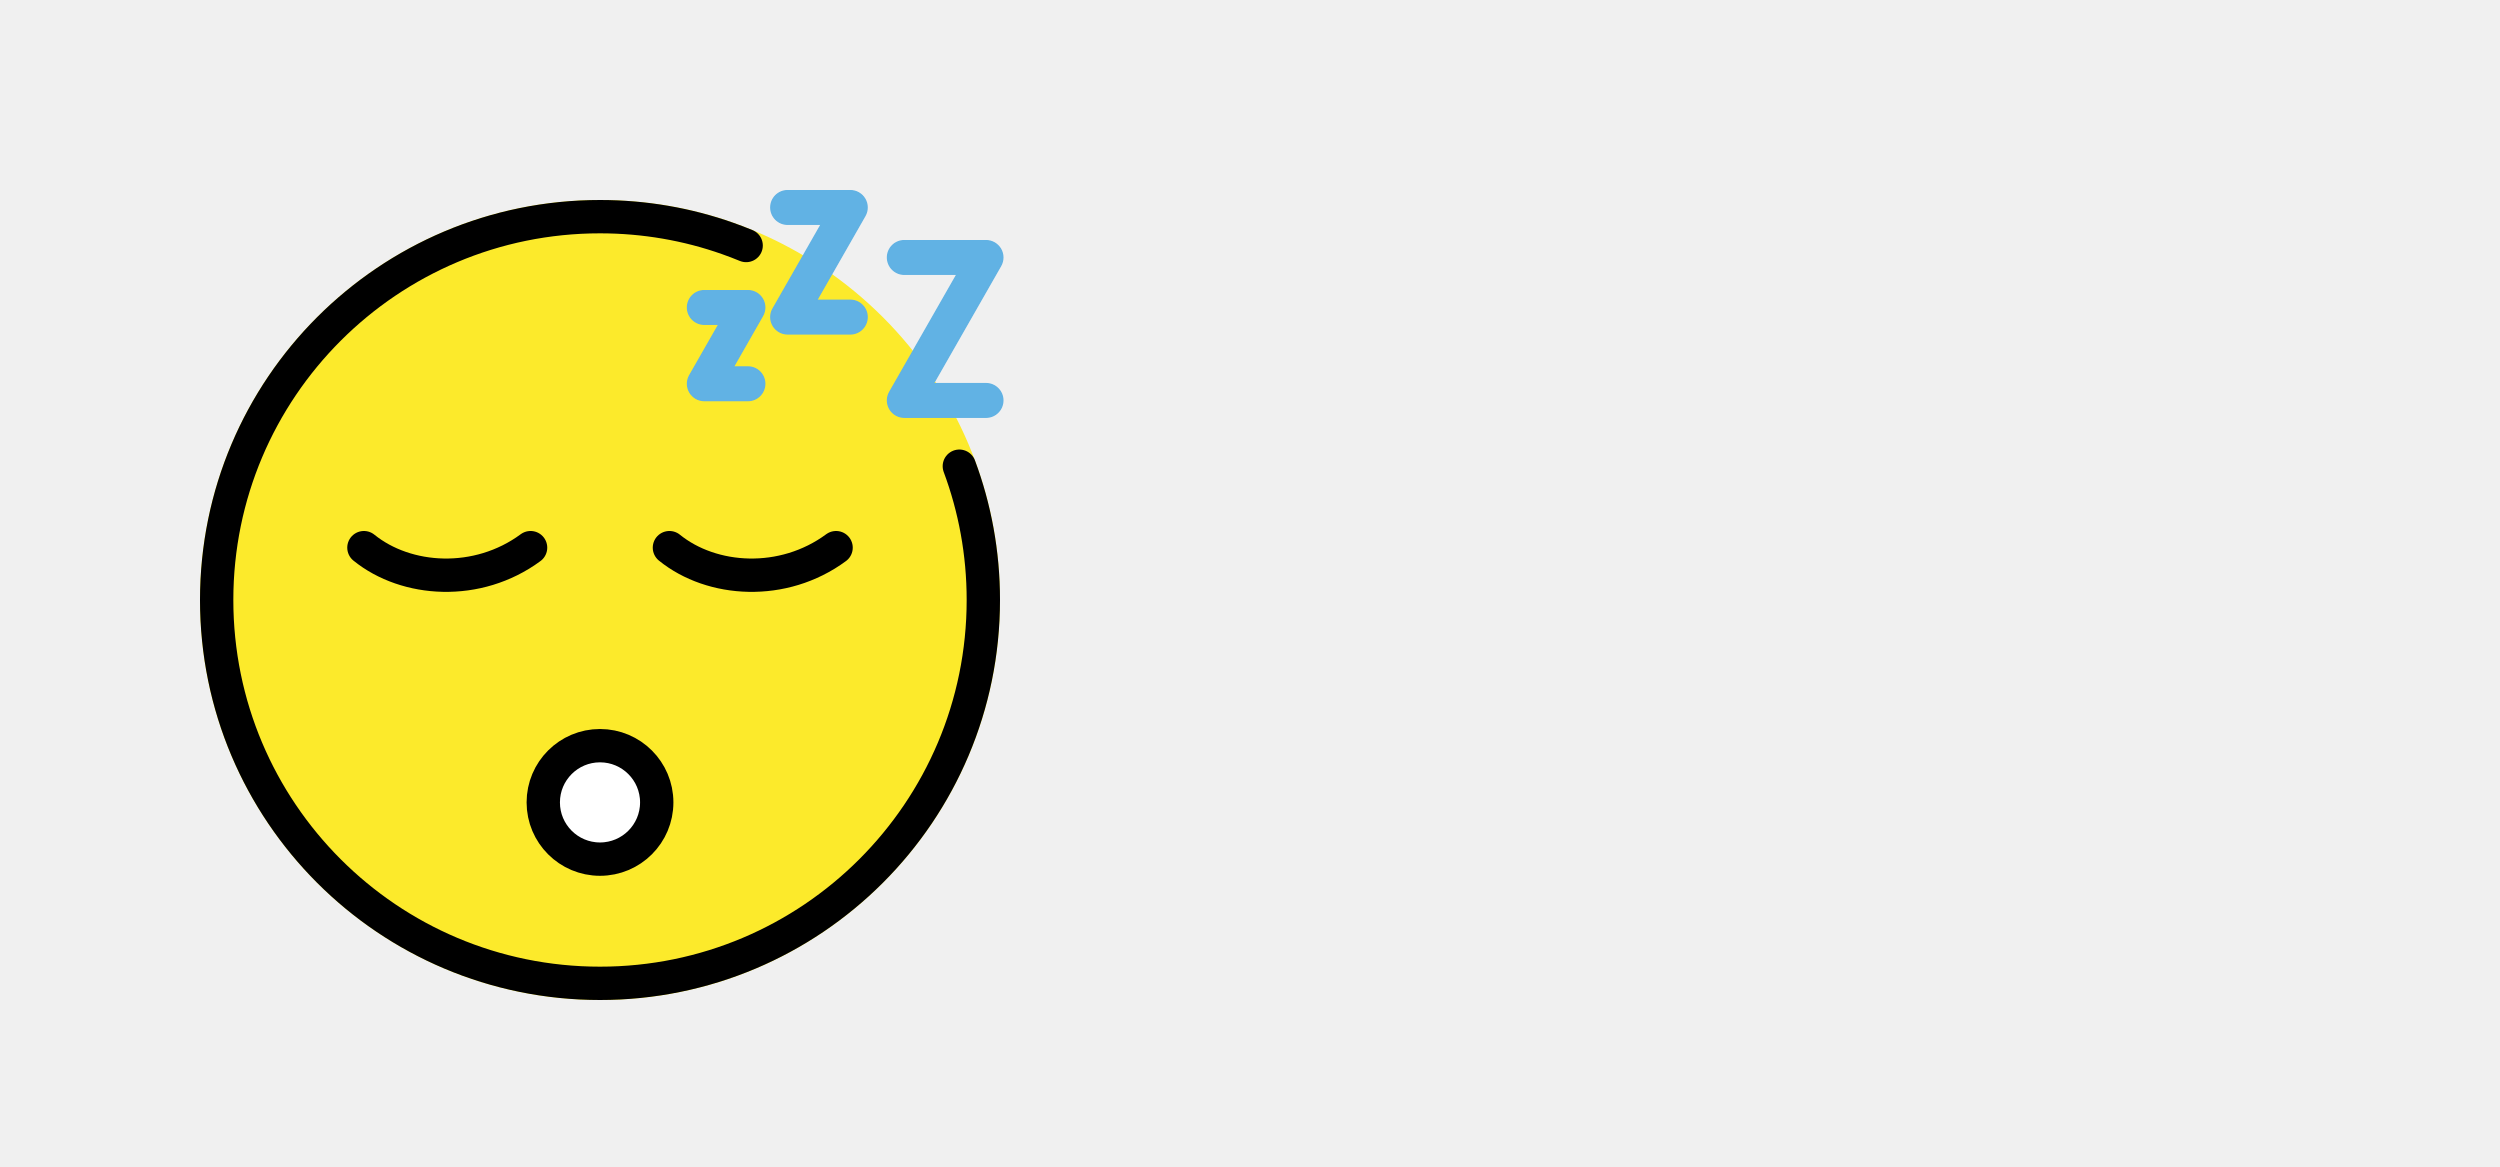
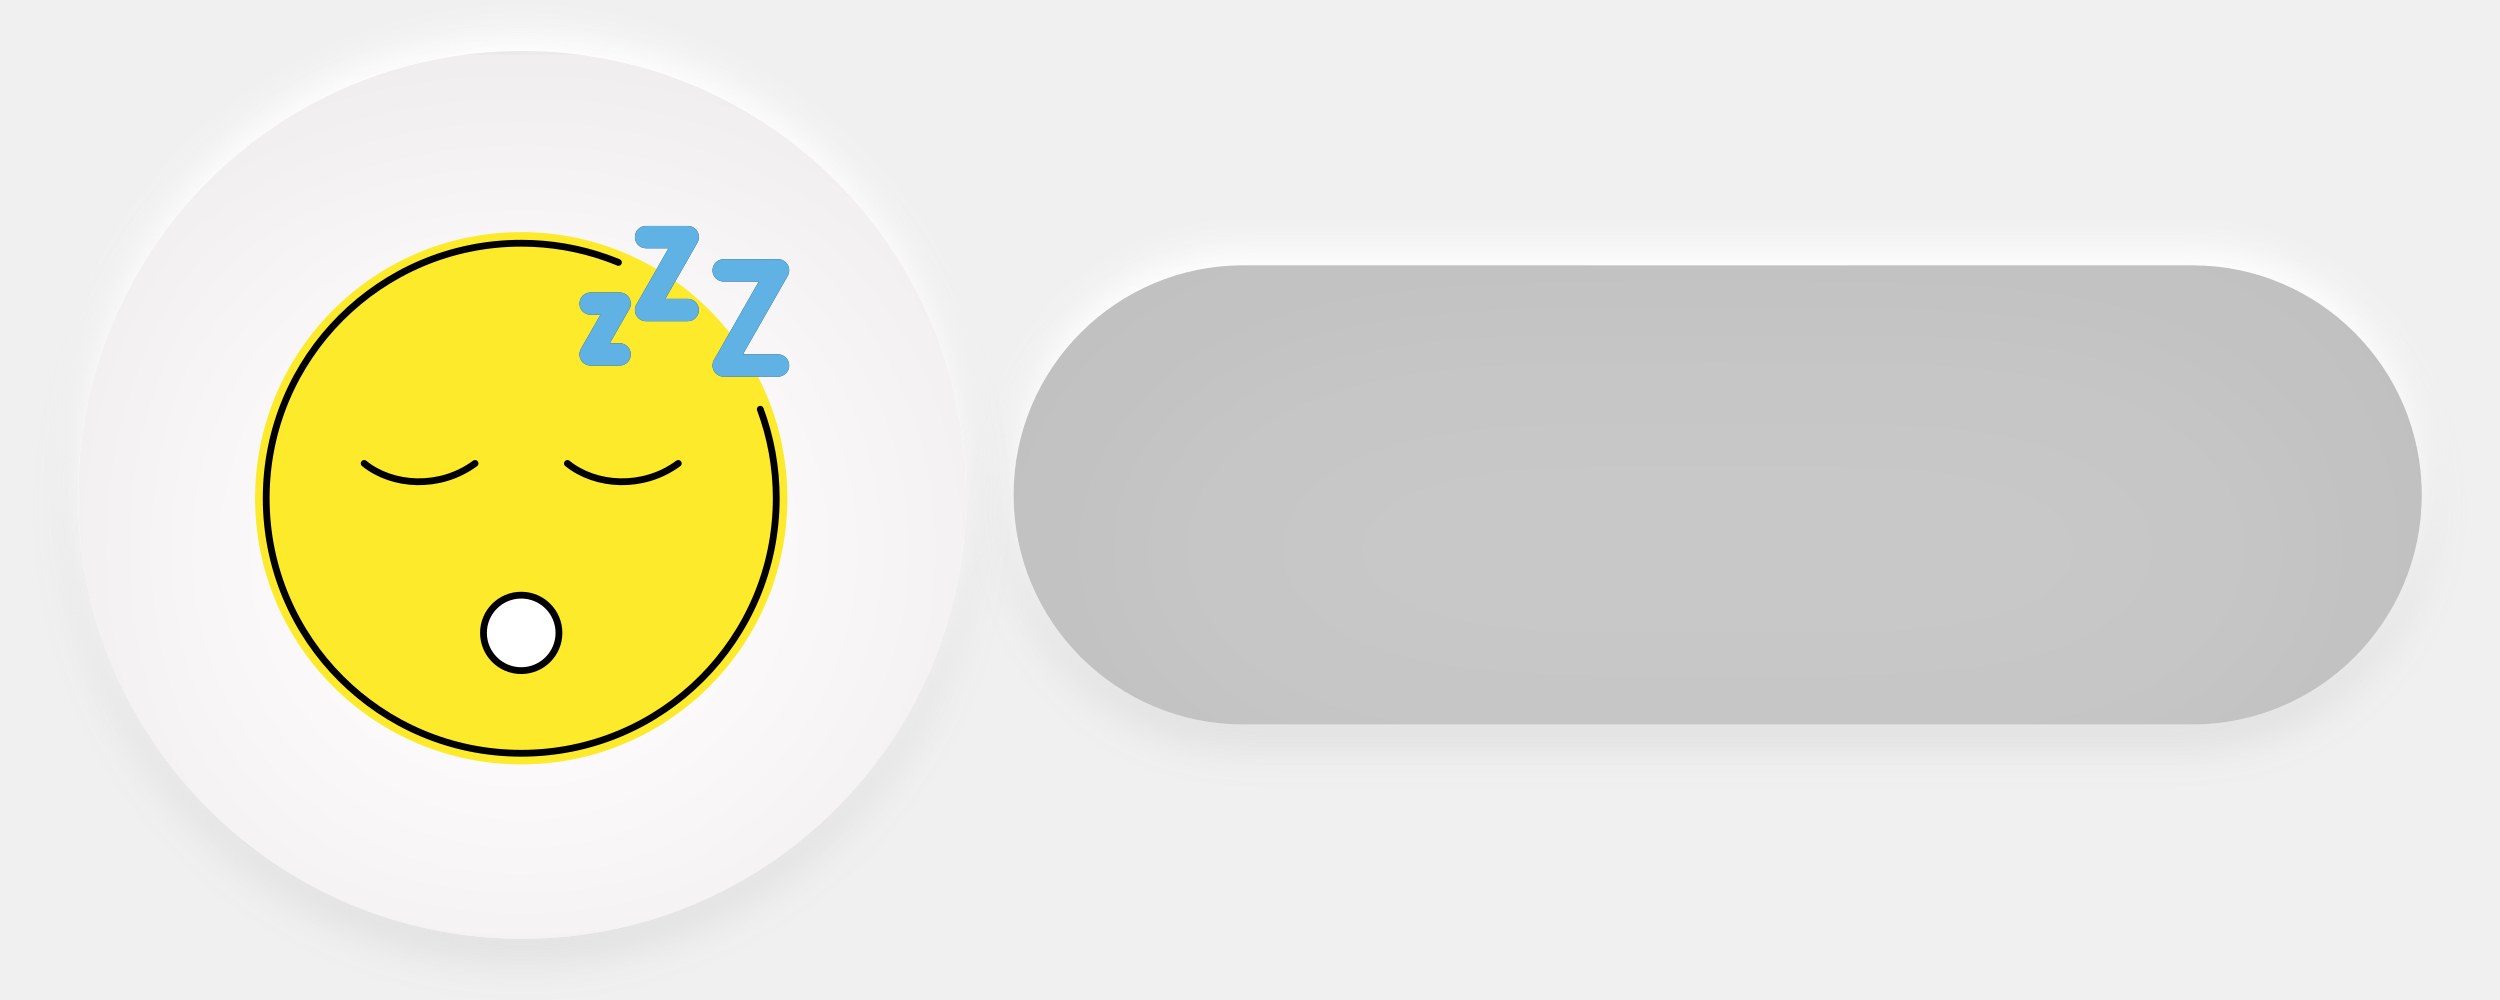
- <svg xmlns="http://www.w3.org/2000/svg" id="emoji" viewBox="0 0 150 70">
-   <rect id="my-rect" fill="#e5f9ff" x="0" y="0" rx="20" ry="20" />
-   <g>
-     <g id="color">
-       <circle cx="36" cy="36" r="24" fill="#FCEA2B" />
-       <circle cx="36" cy="48.144" r="3.404" fill="#FFFFFF" />
+ <svg xmlns="http://www.w3.org/2000/svg" xmlns:xlink="http://www.w3.org/1999/xlink" width="200px" height="80px" viewBox="0 0 715 294" version="1.1">
+   <defs>
+     <rect id="path-5ryfr2l9_2-1" x="288" y="78" width="414" height="135" rx="67.5" />
+     <filter x="-5.3%" y="-17.8%" width="110.6%" height="137.8%" filterUnits="objectBoundingBox" id="filter-5ryfr2l9_2-2">
+       <feOffset dx="0" dy="5" in="SourceAlpha" result="shadowOffsetOuter1" />
+       <feGaussianBlur stdDeviation="6.5" in="shadowOffsetOuter1" result="shadowBlurOuter1" />
+       <feComposite in="shadowBlurOuter1" in2="SourceAlpha" operator="out" result="shadowBlurOuter1" />
+       <feColorMatrix values="0 0 0 0 0.86   0 0 0 0 0.86   0 0 0 0 0.86  0 0 0 1 0" type="matrix" in="shadowBlurOuter1" result="shadowMatrixOuter1" />
+       <feOffset dx="0" dy="-5" in="SourceAlpha" result="shadowOffsetOuter2" />
+       <feGaussianBlur stdDeviation="5" in="shadowOffsetOuter2" result="shadowBlurOuter2" />
+       <feComposite in="shadowBlurOuter2" in2="SourceAlpha" operator="out" result="shadowBlurOuter2" />
+       <feColorMatrix values="0 0 0 0 1   0 0 0 0 1   0 0 0 0 1  0 0 0 1 0" type="matrix" in="shadowBlurOuter2" result="shadowMatrixOuter2" />
+       <feMerge>
+         <feMergeNode in="shadowMatrixOuter1" />
+         <feMergeNode in="shadowMatrixOuter2" />
+       </feMerge>
+     </filter>
+     <filter x="-19.2%" y="-60.4%" width="138.4%" height="223.0%" filterUnits="objectBoundingBox" id="filter-5ryfr2l9_2-3">
+       <feGaussianBlur stdDeviation="58.5" in="SourceAlpha" result="shadowBlurInner1" />
+       <feOffset dx="0" dy="16" in="shadowBlurInner1" result="shadowOffsetInner1" />
+       <feComposite in="shadowOffsetInner1" in2="SourceAlpha" operator="arithmetic" k2="-1" k3="1" result="shadowInnerInner1" />
+       <feColorMatrix values="0 0 0 0 0   0 0 0 0 0   0 0 0 0 0  0 0 0 0.078 0" type="matrix" in="shadowInnerInner1" />
+     </filter>
+     <circle id="path-5ryfr2l9_2-4" cx="143.5" cy="145.5" r="130.5" />
+     <filter x="-8.4%" y="-9.2%" width="116.9%" height="119.5%" filterUnits="objectBoundingBox" id="filter-5ryfr2l9_2-5">
+       <feOffset dx="0" dy="5" in="SourceAlpha" result="shadowOffsetOuter1" />
+       <feGaussianBlur stdDeviation="6.5" in="shadowOffsetOuter1" result="shadowBlurOuter1" />
+       <feColorMatrix values="0 0 0 0 0.86   0 0 0 0 0.86   0 0 0 0 0.86  0 0 0 1 0" type="matrix" in="shadowBlurOuter1" result="shadowMatrixOuter1" />
+       <feOffset dx="0" dy="-5" in="SourceAlpha" result="shadowOffsetOuter2" />
+       <feGaussianBlur stdDeviation="5" in="shadowOffsetOuter2" result="shadowBlurOuter2" />
+       <feColorMatrix values="0 0 0 0 1   0 0 0 0 1   0 0 0 0 1  0 0 0 1 0" type="matrix" in="shadowBlurOuter2" result="shadowMatrixOuter2" />
+       <feMerge>
+         <feMergeNode in="shadowMatrixOuter1" />
+         <feMergeNode in="shadowMatrixOuter2" />
+       </feMerge>
+     </filter>
+     <filter x="-30.5%" y="-31.2%" width="160.9%" height="163.6%" filterUnits="objectBoundingBox" id="filter-5ryfr2l9_2-6">
+       <feGaussianBlur stdDeviation="58.5" in="SourceAlpha" result="shadowBlurInner1" />
+       <feOffset dx="0" dy="16" in="shadowBlurInner1" result="shadowOffsetInner1" />
+       <feComposite in="shadowOffsetInner1" in2="SourceAlpha" operator="arithmetic" k2="-1" k3="1" result="shadowInnerInner1" />
+       <feColorMatrix values="0 0 0 0 0   0 0 0 0 0   0 0 0 0 0  0 0 0 0.078 0" type="matrix" in="shadowInnerInner1" />
+     </filter>
+   </defs>
+   <g id="Page-1" stroke="none" stroke-width="1" fill="none" fill-rule="evenodd">
+     <g id="Rectangle-Copy-2">
+       <use fill="black" fill-opacity="1" filter="url(#filter-5ryfr2l9_2-2)" xlink:href="#path-5ryfr2l9_2-1" />
+       <use fill-opacity="0.15" fill="#000000" fill-rule="evenodd" xlink:href="#path-5ryfr2l9_2-1" />
+       <use fill="black" fill-opacity="1" filter="url(#filter-5ryfr2l9_2-3)" xlink:href="#path-5ryfr2l9_2-1" />
    </g>
-     <g id="hair" />
-     <g id="skin" />
-     <g id="skin-shadow" />
-     <g id="line">
-       <path fill="none" stroke="#000000" stroke-linecap="round" stroke-linejoin="round" stroke-miterlimit="10" stroke-width="2" d="M44.769,14.731c-0.368-0.152-0.741-0.294-1.118-0.427C41.258,13.459,38.683,13,36,13c-12.703,0-23,10.297-23,23 c0,12.702,10.297,23,23,23c12.702,0,23-10.298,23-23c0-2.824-0.509-5.528-1.44-8.028" />
-       <circle cx="36" cy="48.144" r="3.404" fill="none" stroke="#000000" stroke-linecap="round" stroke-linejoin="round" stroke-miterlimit="10" stroke-width="2" />
-       <path fill="none" stroke="#000000" stroke-linecap="round" stroke-linejoin="round" stroke-miterlimit="10" stroke-width="2" d="M50.165,32.859c-3.176,2.344-7.456,2.061-10,0" />
-       <path fill="none" stroke="#000000" stroke-linecap="round" stroke-linejoin="round" stroke-miterlimit="10" stroke-width="2" d="M31.835,32.859c-3.176,2.344-7.456,2.061-10,0" />
-       <path d="M44.875,24.026h-2.616c-0.356,0-0.685-0.19-0.865-0.498c-0.179-0.309-0.18-0.689-0.003-0.998l1.761-3.082 h-0.893c-0.553,0-1-0.448-1-1s0.447-1,1-1h2.616c0.356,0,0.685,0.19,0.865,0.498 c0.179,0.309,0.18,0.689,0.003,0.998l-1.761,3.082h0.893c0.553,0,1,0.448,1,1S45.428,24.026,44.875,24.026z" />
-       <path d="M51.018,20.026h-3.76c-0.356,0-0.685-0.19-0.865-0.498c-0.179-0.309-0.18-0.689-0.003-0.998l2.904-5.082 h-2.036c-0.553,0-1-0.448-1-1s0.447-1,1-1h3.76c0.356,0,0.685,0.19,0.865,0.498 c0.179,0.309,0.18,0.689,0.003,0.998l-2.904,5.082h2.036c0.553,0,1,0.448,1,1S51.571,20.026,51.018,20.026z" />
-       <path d="M59.161,25.026h-4.902c-0.356,0-0.685-0.19-0.865-0.498c-0.179-0.309-0.18-0.689-0.003-0.998l4.047-7.082 h-3.179c-0.553,0-1-0.448-1-1s0.447-1,1-1h4.902c0.356,0,0.685,0.19,0.865,0.498 c0.179,0.309,0.18,0.689,0.003,0.998l-4.047,7.082h3.179c0.553,0,1,0.448,1,1S59.714,25.026,59.161,25.026z" />
+     <g id="Oval-Copy-2">
+       <use fill="black" fill-opacity="1" filter="url(#filter-5ryfr2l9_2-5)" xlink:href="#path-5ryfr2l9_2-4" />
+       <use fill="#FFFDFD" fill-rule="evenodd" xlink:href="#path-5ryfr2l9_2-4" />
+       <use fill="black" fill-opacity="1" filter="url(#filter-5ryfr2l9_2-6)" xlink:href="#path-5ryfr2l9_2-4" />
    </g>
-     <g id="color-foreground">
-       <path fill="#61B2E4" stroke="#61B2E4" stroke-miterlimit="10" stroke-width="0.1" d="M44.875,24.026h-2.616 c-0.356,0-0.685-0.19-0.865-0.498c-0.179-0.309-0.18-0.689-0.003-0.998l1.761-3.082h-0.893c-0.553,0-1-0.448-1-1 s0.447-1,1-1h2.616c0.356,0,0.685,0.19,0.865,0.498c0.179,0.309,0.18,0.689,0.003,0.998l-1.761,3.082h0.893 c0.553,0,1,0.448,1,1S45.428,24.026,44.875,24.026z" />
-       <path fill="#61B2E4" stroke="#61B2E4" stroke-miterlimit="10" stroke-width="0.1" d="M51.018,20.026h-3.76 c-0.356,0-0.685-0.19-0.865-0.498c-0.179-0.309-0.18-0.689-0.003-0.998l2.904-5.082h-2.036c-0.553,0-1-0.448-1-1 s0.447-1,1-1h3.76c0.356,0,0.685,0.19,0.865,0.498c0.179,0.309,0.18,0.689,0.003,0.998l-2.904,5.082h2.036 c0.553,0,1,0.448,1,1S51.571,20.026,51.018,20.026z" />
-       <path fill="#61B2E4" stroke="#61B2E4" stroke-miterlimit="10" stroke-width="0.1" d="M59.161,25.026h-4.902 c-0.356,0-0.685-0.19-0.865-0.498c-0.179-0.309-0.18-0.689-0.003-0.998l4.047-7.082h-3.179c-0.553,0-1-0.448-1-1 s0.447-1,1-1h4.902c0.356,0,0.685,0.19,0.865,0.498c0.179,0.309,0.18,0.689,0.003,0.998l-4.047,7.082h3.179 c0.553,0,1,0.448,1,1S59.714,25.026,59.161,25.026z" />
+     <g>
+       <g id="Group" transform="translate(65, 66.4478)">
+         <g id="color" transform="translate(0, 1.8001)" fill-rule="nonzero">
+           <circle id="Oval" fill="#FCEA2B" cx="78.238" cy="78.238" r="78.238" />
+           <circle id="Oval" fill="#FFFFFF" cx="78.238" cy="117.824" r="11.097" />
+         </g>
+         <g id="line" transform="translate(3.2599, 0)">
+           <path d="M103.565,10.702 C102.366,10.207 101.151,9.743 99.922,9.309 C92.118,6.557 83.723,5.06 74.978,5.06 C33.567,5.06 0,38.627 0,80.038 C0,121.446 33.567,155.015 74.978,155.015 C116.386,155.015 149.955,121.446 149.955,80.038 C149.955,70.833 148.297,62.016 145.262,53.869" id="Path" stroke="#000000" stroke-width="2" stroke-linecap="round" stroke-linejoin="round" />
+           <circle id="Oval" stroke="#000000" stroke-width="2" stroke-linecap="round" stroke-linejoin="round" cx="74.978" cy="119.624" r="11.097" />
+           <path d="M121.155,69.799 C110.802,77.439 96.848,76.518 88.556,69.799" id="Path" stroke="#000000" stroke-width="2" stroke-linecap="round" stroke-linejoin="round" />
+           <path d="M61.4,69.799 C51.047,77.439 37.093,76.518 28.801,69.799" id="Path" stroke="#000000" stroke-width="2" stroke-linecap="round" stroke-linejoin="round" />
+           <path d="M103.909,41.003 L95.38,41.003 C94.218,41.003 93.145,40.384 92.56,39.38 C91.977,38.374 91.974,37.135 92.55,36.126 L98.29,26.079 L95.38,26.079 C93.578,26.079 92.12,24.619 92.12,22.819 C92.12,21.019 93.578,19.559 95.38,19.559 L103.909,19.559 C105.071,19.559 106.143,20.178 106.729,21.183 C107.312,22.189 107.315,23.427 106.739,24.436 L100.999,34.483 L103.909,34.483 C105.71,34.483 107.169,35.943 107.169,37.743 C107.169,39.543 105.71,41.003 103.909,41.003 Z" id="Path" fill="#000000" fill-rule="nonzero" />
+           <path d="M123.936,27.963 L111.68,27.963 C110.518,27.963 109.445,27.344 108.859,26.34 C108.277,25.334 108.273,24.096 108.85,23.087 L118.317,6.52 L111.68,6.52 C109.878,6.52 108.42,5.06 108.42,3.26 C108.42,1.46 109.878,0 111.68,0 L123.937,0 C125.098,0 126.171,0.619 126.757,1.623 C127.34,2.629 127.343,3.868 126.766,4.877 L117.298,21.444 L123.936,21.444 C125.738,21.444 127.196,22.903 127.196,24.704 C127.196,26.504 125.738,27.963 123.936,27.963 Z" id="Path" fill="#000000" fill-rule="nonzero" />
+           <path d="M150.48,44.263 L134.499,44.263 C133.337,44.263 132.264,43.644 131.678,42.64 C131.096,41.634 131.093,40.395 131.669,39.386 L144.862,16.3 L134.499,16.3 C132.698,16.3 131.239,14.84 131.239,13.04 C131.239,11.239 132.698,9.78 134.499,9.78 L150.48,9.78 C151.642,9.78 152.715,10.399 153.301,11.403 C153.883,12.409 153.887,13.648 153.31,14.657 L140.118,37.743 L150.48,37.743 C152.282,37.743 153.74,39.203 153.74,41.003 C153.74,42.803 152.282,44.263 150.48,44.263 Z" id="Path" fill="#000000" fill-rule="nonzero" />
+         </g>
+         <g id="color-foreground" transform="translate(95.3801, 0)" fill="#61B2E4" fill-rule="nonzero" stroke="#61B2E4" stroke-width="0.1">
+           <path d="M11.788,41.003 L3.26,41.003 C2.098,41.003 1.025,40.384 0.439,39.38 C-0.143,38.374 -0.146,37.135 0.43,36.126 L6.17,26.079 L3.26,26.079 C1.458,26.079 0,24.619 0,22.819 C0,21.019 1.458,19.559 3.26,19.559 L11.788,19.559 C12.95,19.559 14.023,20.178 14.609,21.183 C15.191,22.189 15.195,23.427 14.618,24.436 L8.879,34.483 L11.788,34.483 C13.59,34.483 15.048,35.943 15.048,37.743 C15.048,39.543 13.59,41.003 11.788,41.003 Z" id="Path" />
+           <path d="M31.816,27.963 L19.559,27.963 C18.398,27.963 17.325,27.344 16.739,26.34 C16.156,25.334 16.153,24.096 16.729,23.087 L26.197,6.52 L19.56,6.52 C17.758,6.52 16.3,5.06 16.3,3.26 C16.3,1.46 17.758,0 19.56,0 L31.816,0 C32.978,0 34.051,0.619 34.637,1.623 C35.219,2.629 35.223,3.868 34.646,4.877 L25.178,21.444 L31.816,21.444 C33.617,21.444 35.076,22.903 35.076,24.704 C35.076,26.504 33.618,27.963 31.816,27.963 Z" id="Path" />
+           <path d="M58.36,44.263 L42.379,44.263 C41.217,44.263 40.144,43.644 39.558,42.64 C38.976,41.634 38.972,40.395 39.549,39.386 L52.741,16.3 L42.379,16.3 C40.577,16.3 39.119,14.84 39.119,13.04 C39.119,11.239 40.577,9.78 42.379,9.78 L58.36,9.78 C59.522,9.78 60.595,10.399 61.181,11.403 C61.763,12.409 61.766,13.648 61.19,14.657 L47.997,37.743 L58.36,37.743 C60.161,37.743 61.62,39.203 61.62,41.003 C61.62,42.803 60.162,44.263 58.36,44.263 Z" id="Path" />
+         </g>
+       </g>
+       <animateTransform id="animate" attributeName="transform" attributeType="XML" type="rotate" from="0 143.5 145.5" to="360 143.5 145.5" dur="2s" repeatCount="indefinite" />
    </g>
-     <animateTransform id="animate" attributeName="transform" attributeType="XML" type="rotate" from="0 36 36" to="360 36 36" dur="2s" repeatCount="indefinite" />
  </g>
-   <text id="my-text" />
</svg>
